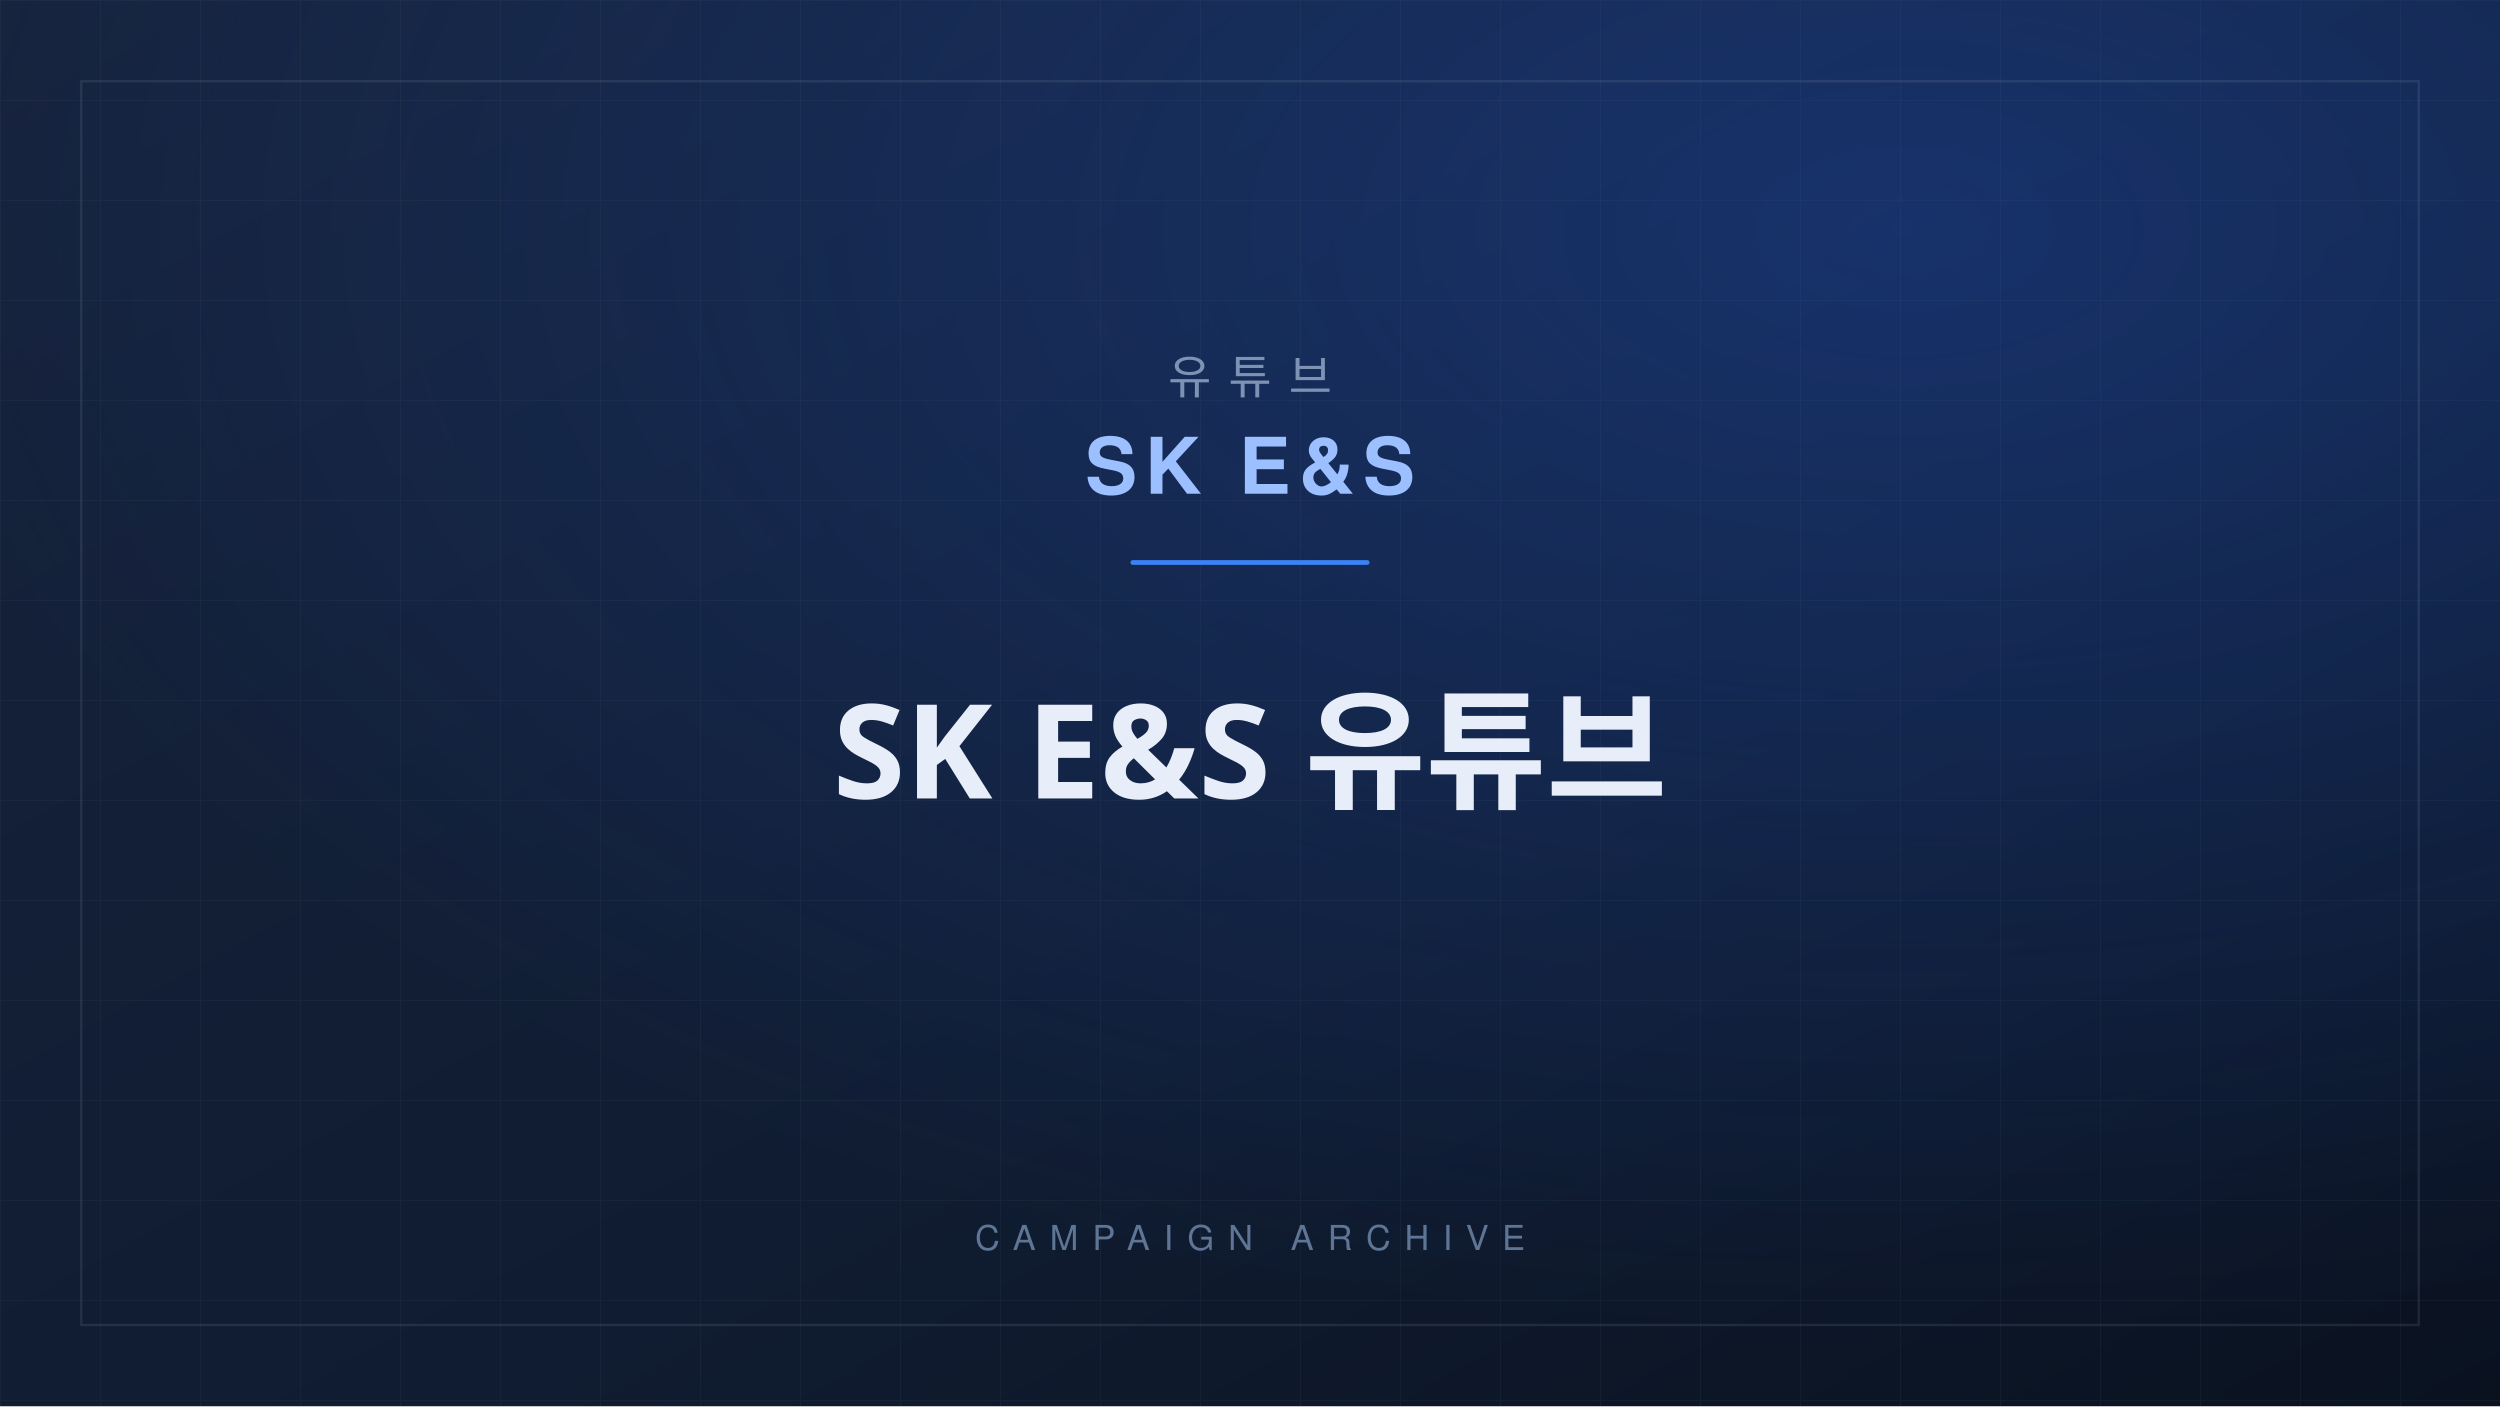
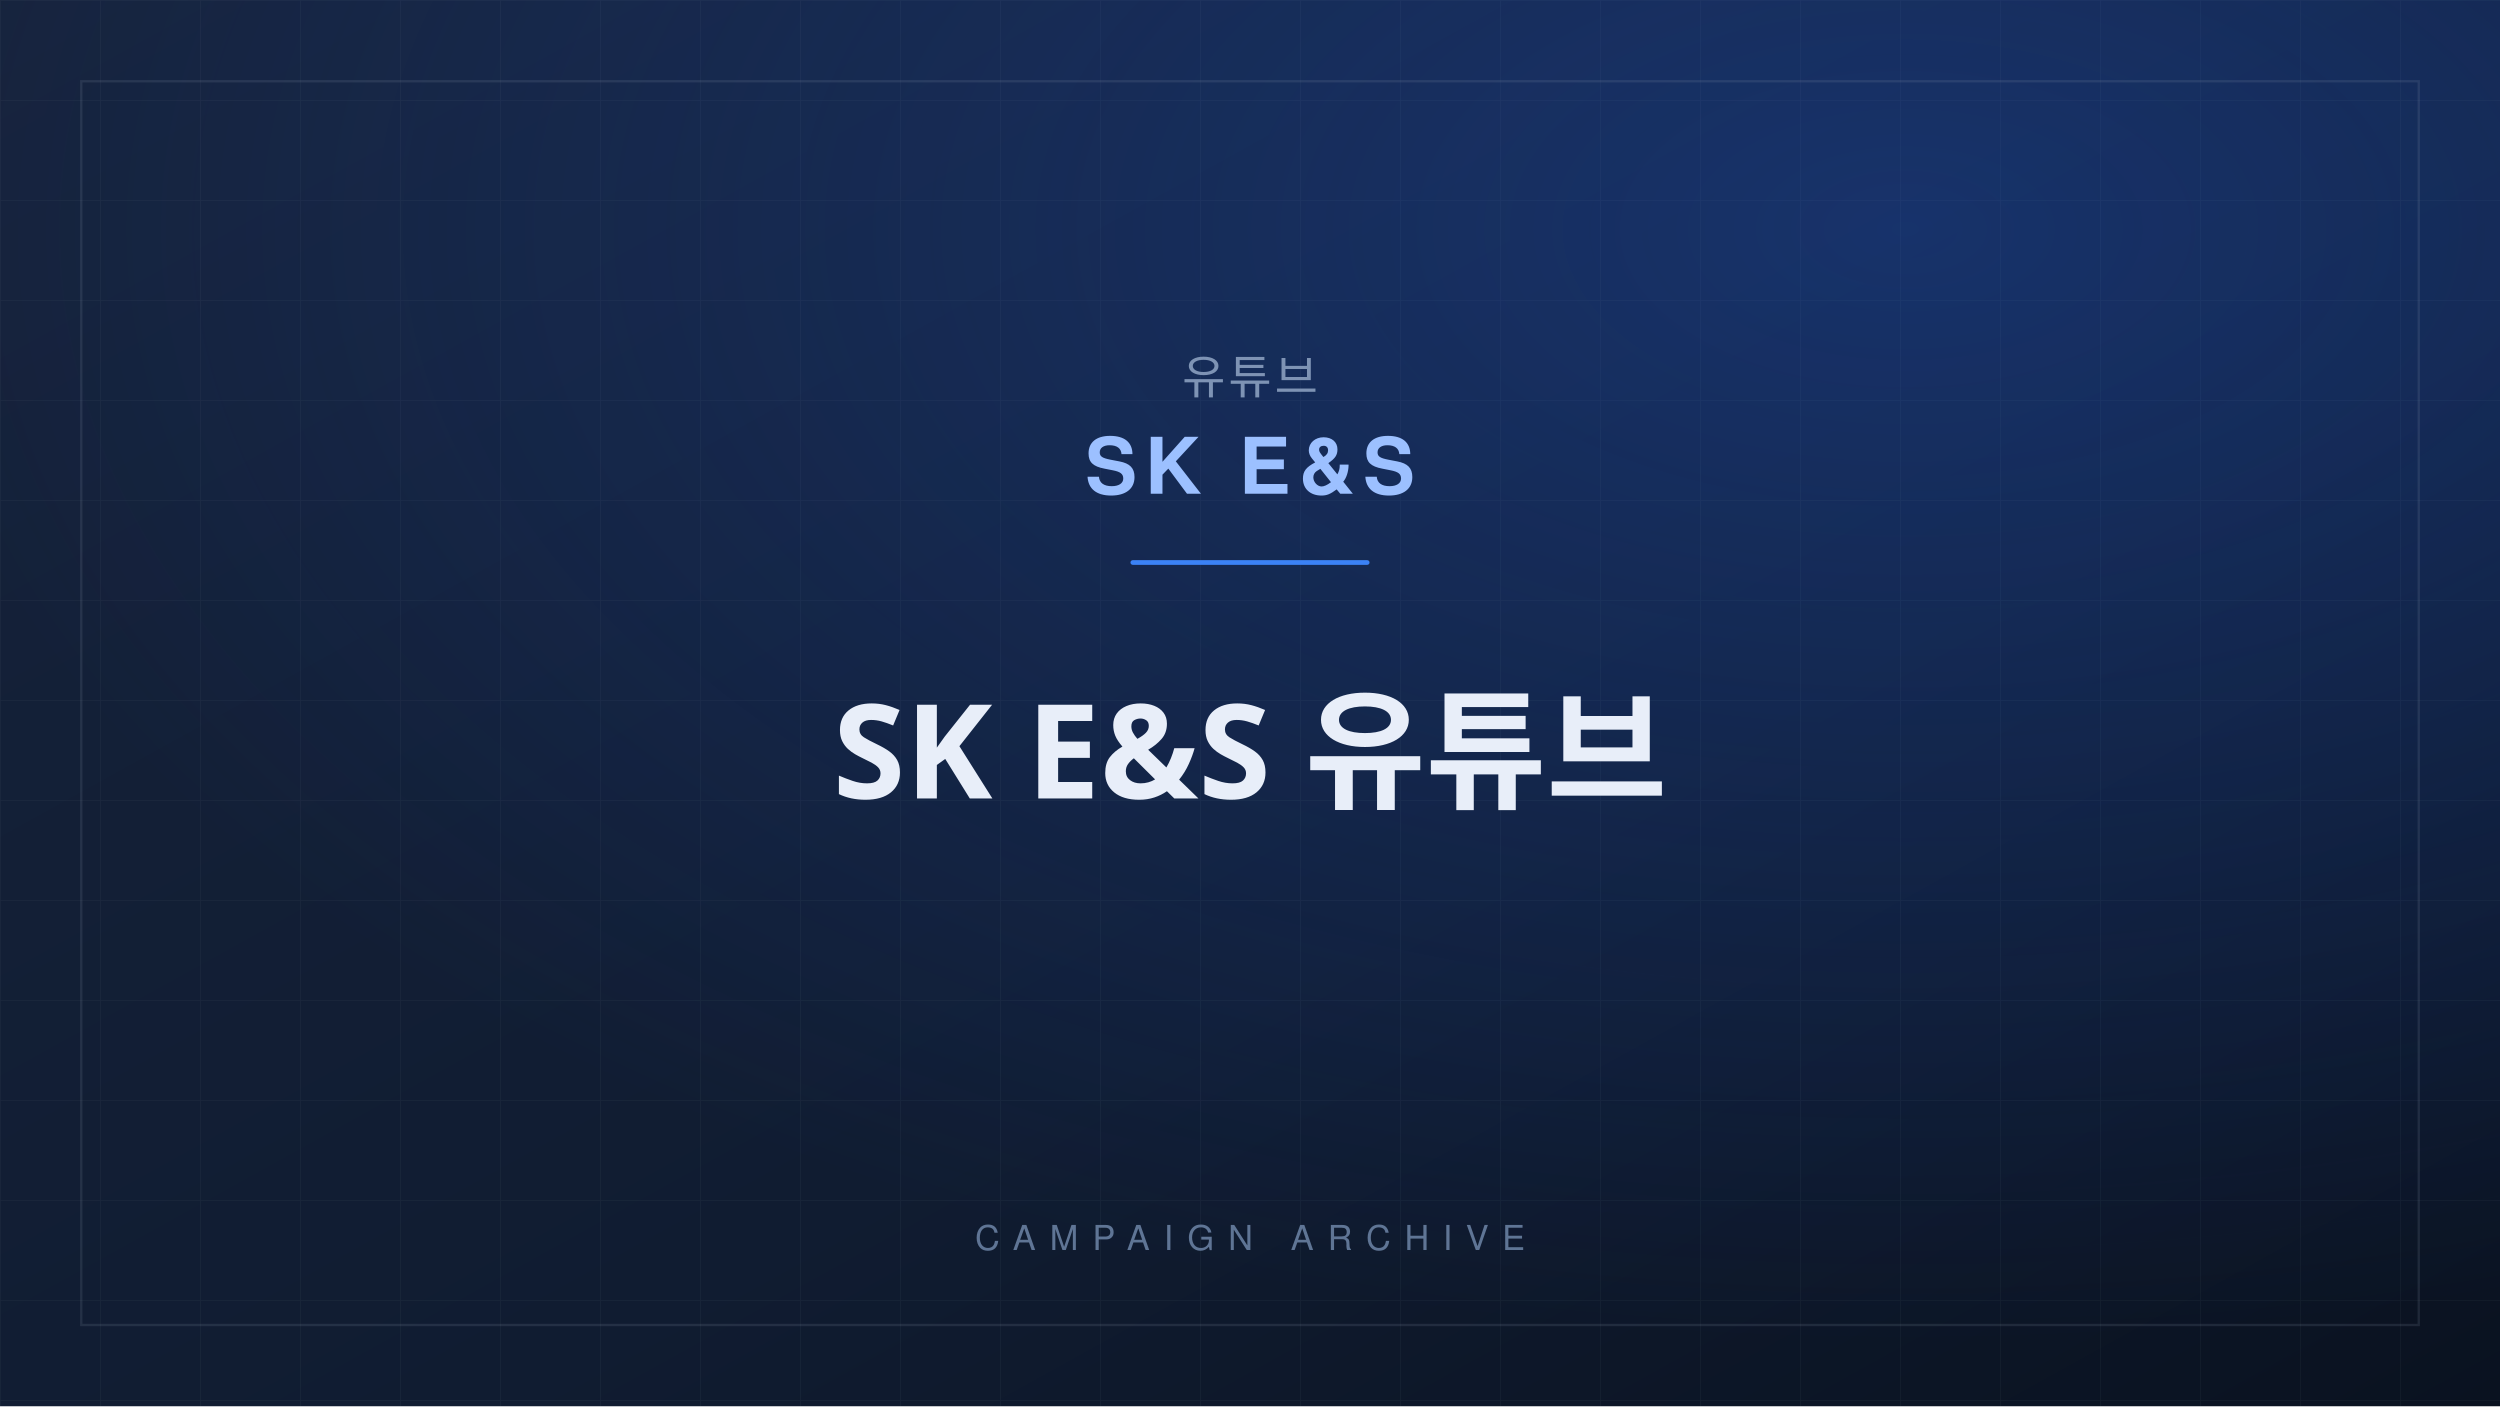
<svg xmlns="http://www.w3.org/2000/svg" viewBox="0 0 1600 900" width="1600" height="900" role="img" aria-label="SK E&amp;S 유튜브 — SK E&amp;S">
  <defs>
    <linearGradient id="g" x1="0" y1="0" x2="1" y2="1">
      <stop offset="0" stop-color="#16233C" />
      <stop offset="0.6" stop-color="#101C31" />
      <stop offset="1" stop-color="#0A1220" />
    </linearGradient>
    <radialGradient id="a" cx="0.76" cy="0.16" r="0.8">
      <stop offset="0" stop-color="#2563EB" stop-opacity="0.30" />
      <stop offset="1" stop-color="#2563EB" stop-opacity="0" />
    </radialGradient>
    <pattern id="grid" width="64" height="64" patternUnits="userSpaceOnUse">
      <path d="M64 0H0V64" fill="none" stroke="#94A3B8" stroke-opacity="0.07" stroke-width="1" />
    </pattern>
  </defs>
  <rect width="1600" height="900" fill="url(#g)" />
  <rect width="1600" height="900" fill="url(#grid)" />
  <rect width="1600" height="900" fill="url(#a)" />
  <rect x="52" y="52" width="1496" height="796" fill="none" stroke="#94A3B8" stroke-opacity="0.15" stroke-width="1.5" />
-   <text x="800" y="252" text-anchor="middle" font-family="Helvetica,Arial,'Apple SD Gothic Neo',sans-serif" font-size="30" letter-spacing="11" fill="#7E93B4">유튜브</text>
+   <text x="800" y="252" text-anchor="middle" font-family="Helvetica,Arial,'Apple SD Gothic Neo',sans-serif" font-size="30" letter-spacing="2" fill="#7E93B4">유튜브</text>
  <text x="800" y="316" text-anchor="middle" font-family="Helvetica,Arial,'Apple SD Gothic Neo','Noto Sans KR',sans-serif" font-size="50" font-weight="600" letter-spacing="5" fill="#9CC0FF">SK E&amp;S</text>
  <line x1="725" y1="360" x2="875" y2="360" stroke="#3B82F6" stroke-width="3" stroke-linecap="round" />
  <text x="800" y="511" text-anchor="middle" font-family="'Apple SD Gothic Neo','Noto Sans KR','Malgun Gothic',Pretendard,sans-serif" font-size="84" font-weight="700" fill="#E8EEF9">SK E&amp;S 유튜브</text>
  <text x="800" y="800" text-anchor="middle" font-family="Helvetica,Arial,sans-serif" font-size="22" letter-spacing="9" fill="#5F7595">CAMPAIGN ARCHIVE</text>
</svg>
